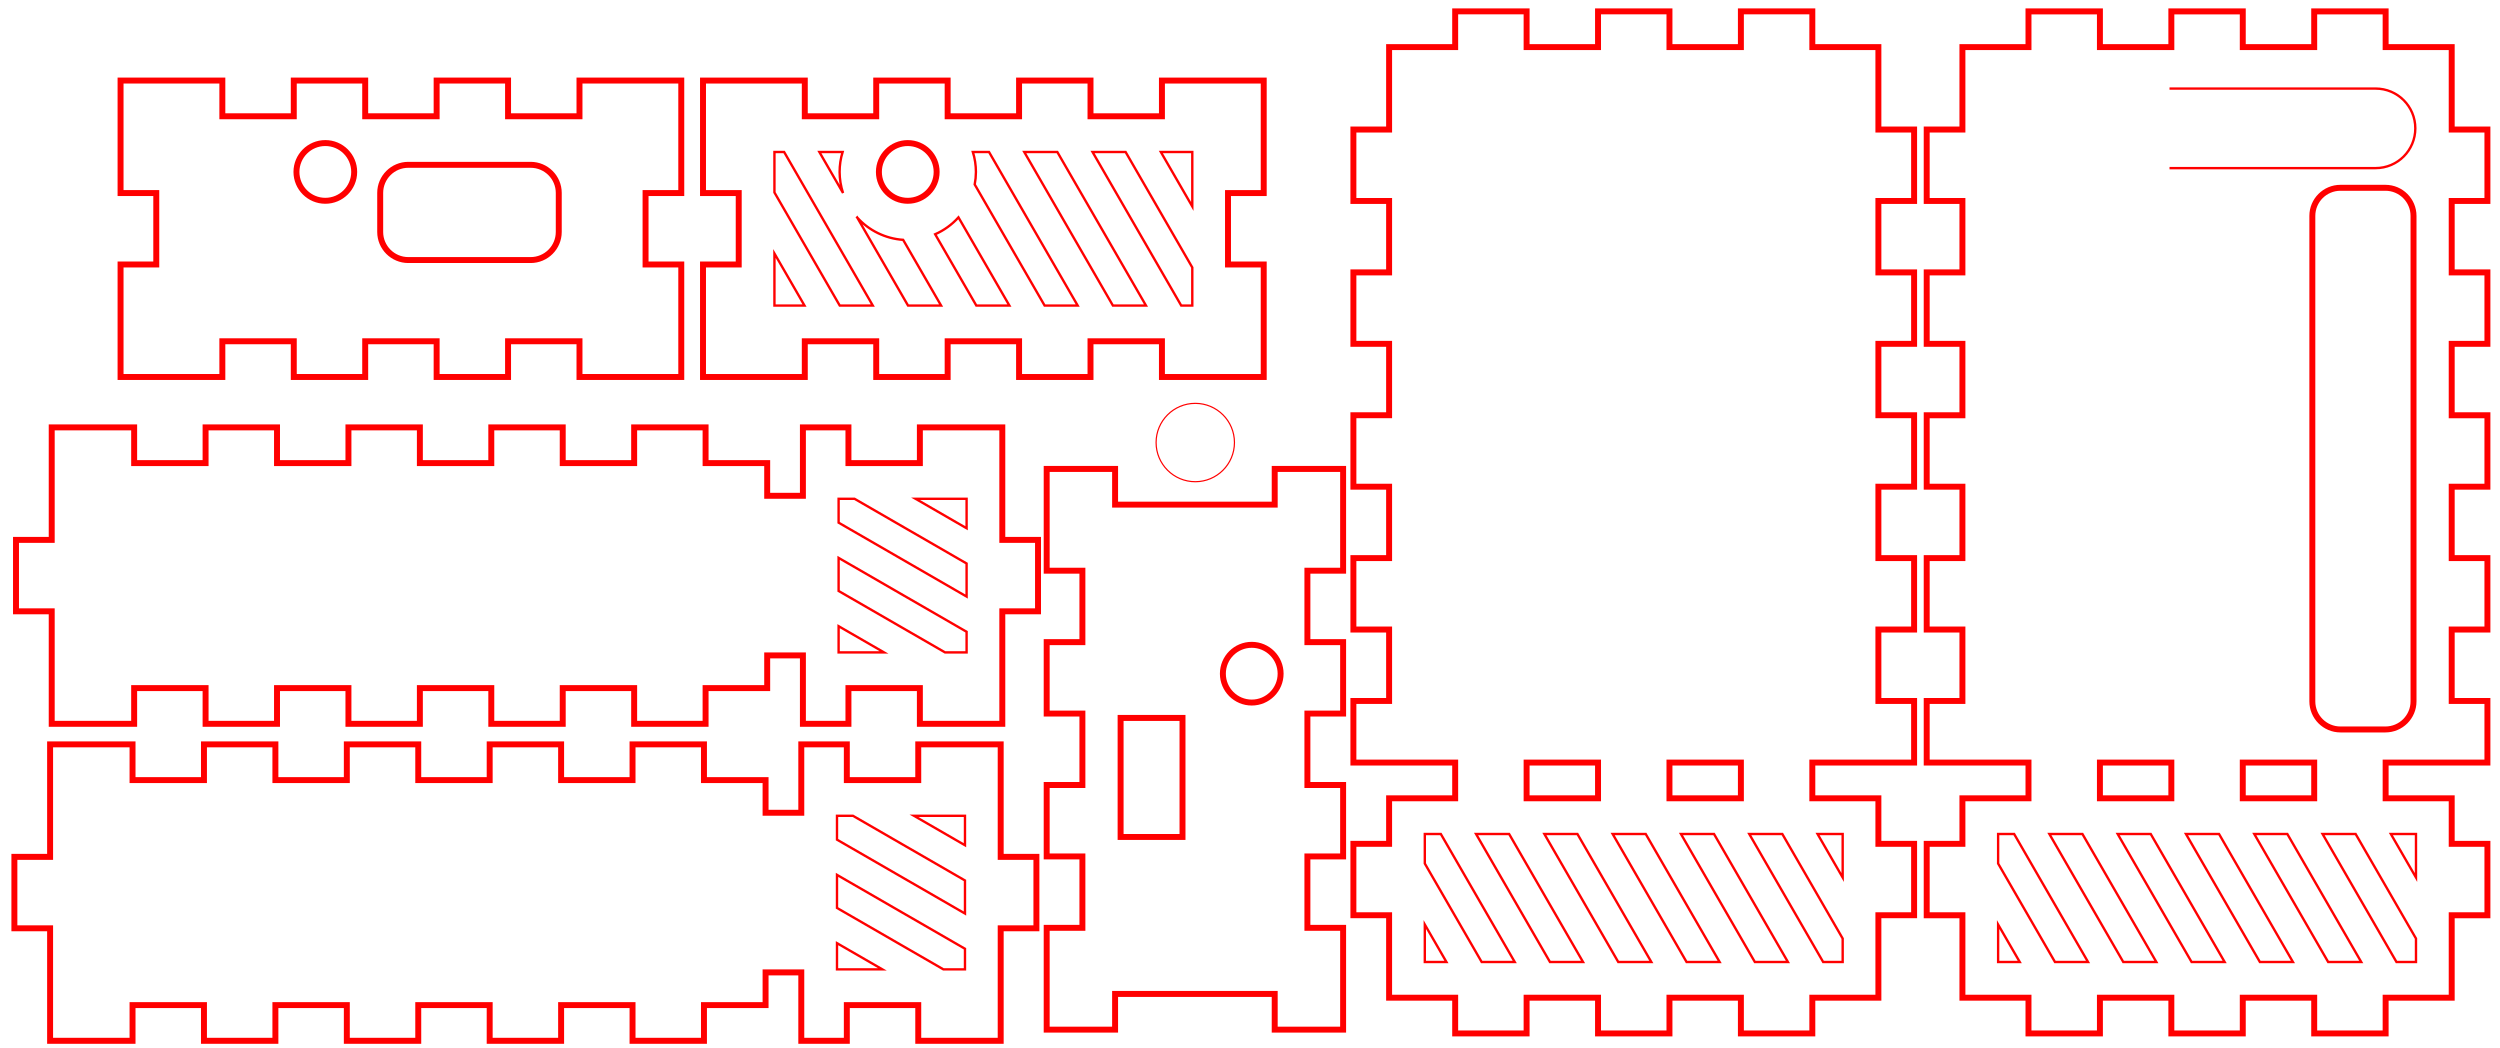
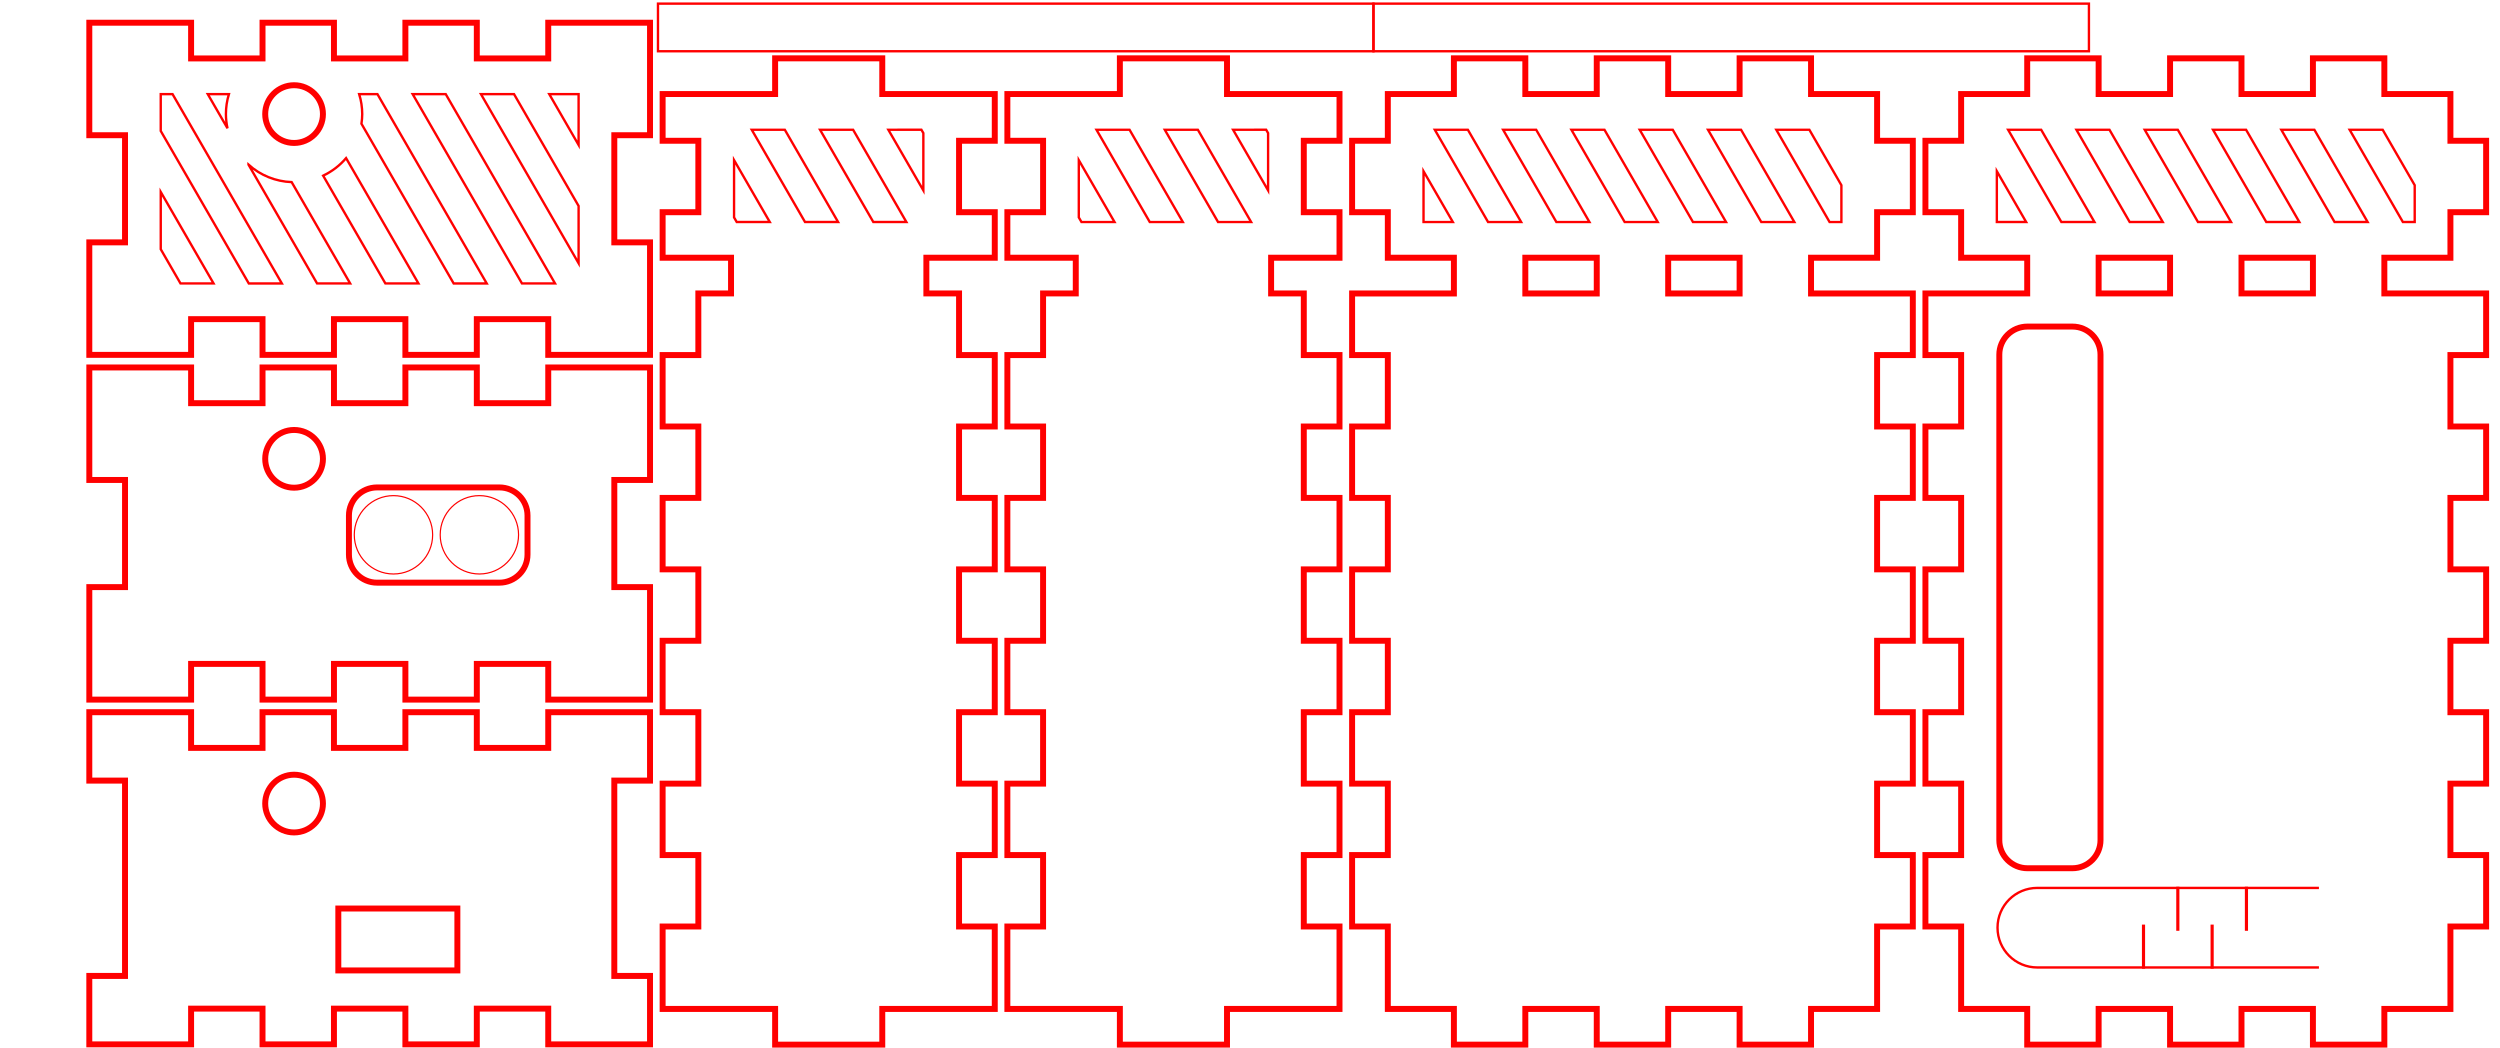
<svg xmlns="http://www.w3.org/2000/svg" width="210mm" height="88mm" viewBox="0 0 210 88" version="1.1" id="svg8">
  <defs id="defs2" />
  <g id="layer1" transform="translate(0,-209)">


    path
       id="path844"
       d="m 3.362712,113.90685 v 9.45 H 0.36271202 v 6 H 3.362712 v 6 3.45 h 6.925 v -3 h 6 v 3 h 6 v -3 h 6 v 3 h 6 v -3 h 6 v 3 h 6.00001 v -3 h 5.99998 v 3 h 6 v -3 h 5.17501 v -2.74583 h 2.99962 v 5.74583 h 3.82537 v -3 h 6 v 3 h 6 0.92501 v -9.45 h 3 v -6 h -3 v -6 -3.45 h -6.925 v 3 h -6 v -3 h -3.82537 v 5.74583 h -2.99963 v -2.74572 l -5.175,-1.1e-4 v -3 h -6 v 3 h -5.99999 v -3 h -6 v 3 h -6 v -3 h -6 v 3 h -6.00001 v -3 h -6 v 3 h -6 v -3 h -6 z"
       inkscape:connector-curvature="0"
       sodipodi:nodetypes="ccccccccccccccccccccccccccccccccccccccccccccccccccccccccccccccccccccc" /&gt;
-     <g id="g877" transform="rotate(90,78.56668,277.1777)">
-       <path style="fill:none;stroke:#ff0000;stroke-width:0.5;stroke-miterlimit:4;stroke-dasharray:none" id="path909" d="m 96.879,242.923 v 5.746 h -3 l -3.7e-4,13.408 h 3 v 5.746 h -8.55 v -3 h -6 v 3 h -6 v -3 h -6 v 3 h -6 v -3 h -6 v 3 h -8.55 v -5.746 h 3 v -13.408 h -3 v -5.746 h 8.55 v 3 h 6 v -3 h 6 v 3 h 6 v -3 h 6 v 3 h 6 v -3 z" />
-       <circle transform="scale(1,-1)" id="path822-3" cy="-250.598" cx="66.979" r="2.425" style="fill:none;stroke:#ff0000;stroke-width:0.5;stroke-miterlimit:4;stroke-dasharray:none" />
-       <rect transform="scale(-1,1)" y="256.414" x="-80.696" height="5.2" width="10" id="rect847" style="fill:none;fill-opacity:1;stroke:#ff0000;stroke-width:0.5;stroke-linejoin:miter;stroke-miterlimit:4;stroke-dasharray:none;stroke-dashoffset:0;stroke-opacity:1" />
+     <circle style="fill:none;fill-opacity:1;stroke:#ff0000;stroke-width:0.1;stroke-linejoin:miter;stroke-miterlimit:4;stroke-dasharray:none;stroke-dashoffset:0;stroke-opacity:1" id="path899" cx="33.051" cy="253.924" r="3.291" />
+     <g id="g1011" transform="translate(51.27869,-17.90194)">
+       <path style="fill:none;stroke:#ff0000;stroke-width:0.5;stroke-miterlimit:4;stroke-dasharray:none" d="m 3.324,285.669 v -9.45 H 0.324 v -9 H 3.324 v -9.45 h -8.55 v 3 h -6 v -3 h -6 v 3 h -6 v -3 h -6 v 3 h -6 v -3 h -8.55 v 9.45 h 3 v 9 h -3 v 9.45 h 8.55 v -3 h 6 v 3 h 6 v -3 h 6 v 3 h 6 v -3 h 6 v 3 z" id="front_outsideCutPath" />
+       <circle transform="scale(-1)" style="fill:none;stroke:#ff0000;stroke-width:0.5;stroke-miterlimit:4;stroke-dasharray:none" r="2.425" cx="26.576" cy="-265.444" id="path822" />
+       <rect rx="2.362" ry="2.362" y="267.846" x="-21.968" height="8" width="15" id="rect862" style="fill:none;fill-opacity:1;stroke:#ff0000;stroke-width:0.5;stroke-linejoin:miter;stroke-miterlimit:4;stroke-dasharray:none;stroke-dashoffset:0;stroke-opacity:1" />
    </g>
-     <g id="g872" transform="translate(-38.825,2.116667)">
-       <path style="fill:none;stroke:#ff0000;stroke-width:0.5;stroke-miterlimit:4;stroke-dasharray:none" d="m 96.052,238.55 v -9.45 h -3 v -6 h 3 v -9.45 h -8.55 v 3 h -6 v -3 h -6 v 3 h -6 v -3 h -6 v 3 h -6 v -3 h -8.55 v 9.45 h 3 v 6 h -3 v 9.45 h 8.55 v -3 h 6 v 3 h 6 v -3 h 6 v 3 h 6 v -3 h 6 v 3 z" id="front_outsideCutPath" />
-       <circle transform="scale(-1)" style="fill:none;stroke:#ff0000;stroke-width:0.5;stroke-miterlimit:4;stroke-dasharray:none" r="2.425" cx="-66.152" cy="-221.325" id="path822" />
-       <rect rx="2.362" ry="2.362" y="220.728" x="70.761" height="8" width="15" id="rect862" style="fill:none;fill-opacity:1;stroke:#ff0000;stroke-width:0.5;stroke-linejoin:miter;stroke-miterlimit:4;stroke-dasharray:none;stroke-dashoffset:0;stroke-opacity:1" />
+     <g id="g1006" transform="translate(50.45201,-24.03693)">
+       <path style="fill:none;stroke:#ff0000;stroke-width:0.5;stroke-miterlimit:4;stroke-dasharray:none" id="path909" d="m 4.15,292.862 v 5.746 h -3 l -2.65e-4,16.408 h 3 v 5.746 h -8.55 v -3 h -6 v 3 h -6 v -3 h -6 v 3 h -6 v -3 h -6 v 3 h -8.55 v -5.746 h 3 v -16.408 h -3 v -5.746 h 8.55 v 3 h 6 v -3 h 6 v 3 h 6 v -3 h 6 v 3 h 6 v -3 z" />
+       <circle transform="scale(1,-1)" id="path822-3" cy="-300.537" cx="-25.75" r="2.425" style="fill:none;stroke:#ff0000;stroke-width:0.5;stroke-miterlimit:4;stroke-dasharray:none" />
+       <rect transform="scale(-1,1)" style="fill:none;fill-opacity:1;stroke:#ff0000;stroke-width:0.5;stroke-linejoin:miter;stroke-miterlimit:4;stroke-dasharray:none;stroke-dashoffset:0;stroke-opacity:1" id="rect861" width="10" height="5.2" x="12.033" y="309.353" />
    </g>
-     <g id="g887" transform="rotate(90,152.0867,257.2754)">
-       <path style="fill:none;stroke:#ff0000;stroke-width:0.5;stroke-miterlimit:4;stroke-dasharray:none" d="m 167.868,226.969 h 3 v 6 h -3 z m 0,-12 h 3 v 6 h -3 z m -60.1,29.55 h 6.925 v 3 h 6 v -3 h 6 v 3 h 6 v -3 h 6 v 3 h 6 v -3 h 6 v 3 h 6 v -3 h 6 v 3 h 5.175 v -8.55 h 3 v 5.55 h 3.825 v 3 h 6 v -3 h 6.925 v -5.55 h 3 v -6 h -3 v -6 h 3 v -6 h -3 v -6 h 3 v -6 h -3 v -5.55 h -6.925 v -3 h -6 v 3 h -3.825 v 5.55 h -3 v -8.55 h -5.175 v 3 h -6 v -3 h -6 v 3 h -6 v -3 h -6 v 3 h -6 v -3 h -6 v 3 h -6 v -3 h -6 v 3 h -6.925 v 5.55 h -3 v 6 h 3 v 6 h -3 v 6 h 3 v 6 h -3 v 6 h 3 z" id="rect829" />
-       <rect rx="2.362" ry="2.362" y="206.626" x="119.586" height="8.5" width="45.5" id="rect871" style="fill:none;fill-opacity:1;stroke:#ff0000;stroke-width:0.5;stroke-linejoin:miter;stroke-miterlimit:4;stroke-dasharray:none;stroke-dashoffset:0;stroke-opacity:1" />
-       <path id="rect881" d="m 111.251,227.123 v -17.306 c 0,-1.851 1.49,-3.341 3.341,-3.341 1.851,0 3.341,1.49 3.341,3.341 v 17.306" style="fill:none;fill-opacity:1;stroke:#ff0000;stroke-width:0.2;stroke-linejoin:miter;stroke-miterlimit:4;stroke-dasharray:none;stroke-dashoffset:0;stroke-opacity:1" />
-       <path id="rect5366" d="m 173.868,206.419 v 2.11 l 3.655,-2.11 z m 8.781,0 -8.781,5.07 v 2.777 l 10.75,-6.207 v -1.64 z m 1.969,4.6 -10.75,6.207 v 2.777 l 10.75,-6.206 z m 0,5.737 -10.75,6.207 v 2.777 l 10.75,-6.207 z m 0,5.737 -10.75,6.207 v 2.777 l 10.75,-6.206 z m 0,5.737 -10.75,6.207 v 2.778 l 10.75,-6.207 z m 0,5.737 -10.75,6.207 v 1.346 h 2.48 l 8.27,-4.775 z m 0,5.737 -3.145,1.816 h 3.145 z" style="fill:none;fill-opacity:1;stroke:#ff0000;stroke-width:0.2;stroke-linejoin:miter;stroke-miterlimit:4;stroke-dasharray:none;stroke-dashoffset:0;stroke-opacity:1" />
+     <rect style="fill:none;fill-opacity:1;stroke:#ff0000;stroke-width:0.2;stroke-linejoin:miter;stroke-miterlimit:4;stroke-dasharray:none;stroke-dashoffset:0;stroke-opacity:1" id="rect974" width="60.1" height="4" x="55.27" y="209.305" />
+     <rect y="307.227" x="104.307" height="14.5" width="60.1" id="rect976" style="fill:none;fill-opacity:1;stroke:#000080;stroke-width:0.2;stroke-linejoin:miter;stroke-miterlimit:4;stroke-dasharray:none;stroke-dashoffset:0;stroke-opacity:1" />
+     <g id="g1020" transform="rotate(-90,118.2077,186.8017)">
+       <path style="fill:none;stroke:#ff0000;stroke-width:0.5;stroke-miterlimit:4;stroke-dasharray:none" id="path842" d="m 71.359,208.721 h 3 v 6 h -3 z m 0,-12 h 3 v 6 h -3 z m -60.1,29.55 h 6.925 v 3 h 6 v -3 h 6 v 3 h 6 v -3 h 6 v 3 h 6 v -3 h 6 v 3 h 6 v -3 h 6 v 3 h 5.175 v -8.55 h 3 v 5.55 h 3.825 v 3 h 6 v -3 h 3.925 v -5.55 h 3 v -6 h -3 v -6 h 3 v -6 h -3 v -6 h 3 v -6 h -3 v -5.55 h -3.925 v -3 h -6 v 3 h -3.825 v 5.55 h -3 v -8.55 h -5.175 v 3 h -6 v -3 h -6 v 3 h -6 v -3 h -6 v 3 h -6 v -3 h -6 v 3 h -6 v -3 h -6 v 3 h -6.925 v 5.55 H 8.259 v 6 h 3 v 6 H 8.259 v 6 h 3 v 6 H 8.259 v 6 h 3 z" />
+       <path id="path932-6" d="m 77.359,223.271 h 3.091 l 4.659,-2.69 v -2.777 l -7.75,4.474 z m 0,-3.953 7.75,-4.475 v -2.777 l -7.75,4.474 z m 0,-5.737 7.75,-4.475 v -2.777 l -7.75,4.474 z m 0,-5.737 7.75,-4.475 v -2.777 l -7.75,4.474 z m 0,-5.737 7.75,-4.475 v -2.777 l -7.75,4.474 z m 0,-5.737 7.75,-4.475 v -2.778 l -7.75,4.474 z m 0,-5.737 4.267,-2.463 h -4.267 z" style="fill:none;fill-opacity:1;stroke:#ff0000;stroke-width:0.2;stroke-linejoin:miter;stroke-miterlimit:4;stroke-dasharray:none;stroke-dashoffset:0;stroke-opacity:1" />
    </g>
-     <g id="g891" transform="rotate(90,94.93465,203.9031)">
-       <path style="fill:none;stroke:#ff0000;stroke-width:0.5;stroke-miterlimit:4;stroke-dasharray:none" id="path842" d="m 164.088,164.603 h 3 v 6 h -3 z m 0,-12 h 3 v 6 h -3 z m -60.1,29.55 h 6.925 v 3 h 6 v -3 h 6 v 3 h 6 v -3 h 6 v 3 h 6 v -3 h 6 v 3 h 6 v -3 h 6 v 3 h 5.175 v -8.55 h 3 v 5.55 h 3.825 v 3 h 6 v -3 h 6.925 v -5.55 h 3 v -6 h -3 v -6 h 3 v -6 h -3 v -6 h 3 v -6 h -3 v -5.55 h -6.925 v -3 h -6 v 3 h -3.825 v 5.55 h -3 v -8.55 h -5.175 v 3 h -6 v -3 h -6 v 3 h -6 v -3 h -6 v 3 h -6 v -3 h -6 v 3 h -6 v -3 h -6 v 3 h -6.925 v 5.55 h -3 v 6 h 3 v 6 h -3 v 6 h 3 v 6 h -3 v 6 h 3 z" />
-       <path style="fill:none;fill-opacity:1;stroke:#ff0000;stroke-width:0.2;stroke-linejoin:miter;stroke-miterlimit:4;stroke-dasharray:none;stroke-dashoffset:0;stroke-opacity:1" d="m 170.088,144.053 v 2.11 l 3.655,-2.11 z m 8.781,0 -8.781,5.07 v 2.777 l 10.75,-6.207 v -1.64 z m 1.969,4.6 -10.75,6.207 v 2.777 l 10.75,-6.206 z m 0,5.737 -10.75,6.207 v 2.777 l 10.75,-6.207 z m 0,5.737 -10.75,6.207 v 2.777 l 10.75,-6.206 z m 0,5.737 -10.75,6.207 v 2.778 l 10.75,-6.207 z m 0,5.737 -10.75,6.207 v 1.346 h 2.48 l 8.27,-4.775 z m 0,5.737 -3.145,1.816 h 3.145 z" id="path5394" />
+     <g id="g1030" transform="rotate(-90,112.9937,195.7954)">
+       <rect rx="2.362" ry="2.362" y="250.744" x="26.857" height="8.5" width="45.5" id="rect871" style="fill:none;fill-opacity:1;stroke:#ff0000;stroke-width:0.5;stroke-linejoin:miter;stroke-miterlimit:4;stroke-dasharray:none;stroke-dashoffset:0;stroke-opacity:1" />
+       <path id="rect881" d="m 18.522,277.591 v -23.656 c 0,-1.851 1.49,-3.341 3.341,-3.341 1.851,0 3.341,1.49 3.341,3.341 v 23.656" style="fill:none;fill-opacity:1;stroke:#ff0000;stroke-width:0.2;stroke-linejoin:miter;stroke-miterlimit:4;stroke-dasharray:none;stroke-dashoffset:0;stroke-opacity:1" />
+       <path style="fill:none;stroke:#ff0000;stroke-width:0.5;stroke-miterlimit:4;stroke-dasharray:none" d="m 75.139,271.087 h 3 v 6 h -3 z m 0,-12 h 3 v 6 h -3 z m -60.1,29.55 h 6.925 v 3 h 6 v -3 h 6 v 3 h 6 v -3 h 6 v 3 h 6 v -3 h 6 v 3 h 6 v -3 h 6 v 3 h 5.175 v -8.55 h 3 v 5.55 h 3.825 v 3 h 6 v -3 h 3.925 v -5.55 h 3 v -6 h -3 v -6 h 3 v -6 h -3 v -6 h 3 v -6 h -3 v -5.55 h -3.925 v -3 h -6 v 3 h -3.825 v 5.55 h -3 v -8.55 h -5.175 v 3 h -6 v -3 h -6 v 3 h -6 v -3 h -6 v 3 h -6 v -3 h -6 v 3 h -6 v -3 h -6 v 3 h -6.925 v 5.55 h -3 v 6 h 3 v 6 h -3 v 6 h 3 v 6 h -3 v 6 h 3 z" id="rect829" />
+       <path style="fill:none;stroke:#ff0000;stroke-width:0.265px;stroke-linecap:butt;stroke-linejoin:miter;stroke-opacity:1" d="m 18.422,262.856 h 3.7" id="path901" />
+       <path id="path903" d="m 21.604,265.739 h 3.7" style="fill:none;stroke:#ff0000;stroke-width:0.265px;stroke-linecap:butt;stroke-linejoin:miter;stroke-opacity:1" />
+       <path style="fill:none;stroke:#ff0000;stroke-width:0.265px;stroke-linecap:butt;stroke-linejoin:miter;stroke-opacity:1" d="m 18.422,268.621 h 3.7" id="path905" />
+       <path id="path907" d="m 21.604,271.503 h 3.7" style="fill:none;stroke:#ff0000;stroke-width:0.265px;stroke-linecap:butt;stroke-linejoin:miter;stroke-opacity:1" />
+       <path style="fill:none;fill-opacity:1;stroke:#ff0000;stroke-width:0.2;stroke-linejoin:miter;stroke-miterlimit:4;stroke-dasharray:none;stroke-dashoffset:0;stroke-opacity:1" d="m 81.139,285.637 h 3.091 l 4.659,-2.69 v -2.777 l -7.75,4.474 z m 0,-3.953 7.75,-4.475 v -2.777 l -7.75,4.474 z m 0,-5.737 7.75,-4.475 v -2.777 l -7.75,4.474 z m 0,-5.737 7.75,-4.475 v -2.777 l -7.75,4.474 z m 0,-5.737 7.75,-4.475 v -2.777 l -7.75,4.474 z m 0,-5.737 7.75,-4.475 v -2.778 l -7.75,4.474 z m 0,-5.737 4.267,-2.463 h -4.267 z" id="path1016" />
    </g>
-     <g id="g867" transform="translate(12.94737,35.67842)">
-       <path id="path856" d="m 93.205,204.989 v -9.45 h -3 v -6 h 3 v -9.45 h -8.55 v 3 h -6 v -3 h -6 v 3 h -6 v -3 h -6 v 3 h -6 v -3 h -8.55 v 9.45 h 3 v 6 h -3 v 9.45 h 8.55 v -3 h 6 v 3 h 6 v -3 h 6 v 3 h 6 v -3 h 6 v 3 z" style="fill:none;stroke:#ff0000;stroke-width:0.5;stroke-miterlimit:4;stroke-dasharray:none" />
-       <circle transform="scale(-1)" id="circle858" cy="-187.764" cx="-63.305" r="2.425" style="fill:none;stroke:#ff0000;stroke-width:0.5;stroke-miterlimit:4;stroke-dasharray:none" />
-       <path id="path851" transform="scale(0.2645833)" d="m 196.932,703.328 v 12.846 l 20.732,35.91 h 10.496 l -28.148,-48.756 z m 14.264,0 7.52,13.025 a 21.638,21.638 0 0 1 -1.09,-6.695 21.638,21.638 0 0 1 0.951,-6.33 z m 48.736,0 a 21.638,21.638 0 0 1 0.969,6.33 21.638,21.638 0 0 1 -0.385,3.984 l 22.195,38.441 h 10.496 l -28.148,-48.756 z m 16.312,0 28.148,48.756 h 10.498 l -28.148,-48.756 z m 21.682,0 28.15,48.756 h 3.518 v -12.088 l -21.17,-36.668 z m 21.684,0 9.984,17.293 v -17.293 z m -64.25,20.756 a 21.638,21.638 0 0 1 -7.402,5.359 l 13.07,22.641 h 10.498 z m -32.164,0.029 16.15,27.971 h 10.496 l -12.045,-20.861 a 21.638,21.638 0 0 1 -14.602,-7.109 z m -26.264,11.438 v 16.533 h 9.545 z" style="fill:none;fill-opacity:1;stroke:#ff0000;stroke-width:0.756;stroke-linejoin:miter;stroke-miterlimit:4;stroke-dasharray:none;stroke-dashoffset:0;stroke-opacity:1" />
+     <g id="g1034" transform="rotate(-90,48.47996,263.2492)">
+       <path style="fill:none;stroke:#ff0000;stroke-width:0.5;stroke-miterlimit:4;stroke-dasharray:none" id="path933" d="m 17.979,299.388 v 9.45 h -3 v 9 h 3 v 9.45 h 6.925 v -3 h 6 v 3 h 6 v -3 h 6 v 3 h 6 v -3 h 6 v 3 h 6 v -3 h 6 v 3 h 6 v -3 h 5.175 v -2.746 h 3 v 5.746 h 3.825 v -3 h 6 v 3 h 3.925 v -9.45 h 3 v -9 h -3 v -9.45 h -3.925 v 3 h -6 v -3 h -3.825 v 5.746 h -3 v -2.746 l -5.175,-1.1e-4 v -3 h -6 v 3 h -6 v -3 h -6 v 3 h -6 v -3 h -6 v 3 h -6 v -3 h -6 v 3 h -6 v -3 z" />
+       <path id="path951-5" d="m 84.467,305.388 -0.388,0.224 v 2.778 l 5.198,-3.001 z m 7.362,1.486 -7.75,4.475 v 2.778 l 7.75,-4.475 z m 0,5.737 -7.75,4.475 v 2.778 l 7.75,-4.475 z m 0,5.737 -5.093,2.941 h 4.811 l 0.283,-0.163 z" style="fill:none;fill-opacity:1;stroke:#ff0000;stroke-width:0.2;stroke-linejoin:miter;stroke-miterlimit:4;stroke-dasharray:none;stroke-dashoffset:0;stroke-opacity:1" />
    </g>
-     <g id="g881" transform="translate(-106.4998,16.25715)">
-       <path style="fill:none;stroke:#ff0000;stroke-width:0.5;stroke-miterlimit:4;stroke-dasharray:none" id="path933" d="m 110.708,255.27 v 9.45 h -3 v 6 h 3 v 9.45 h 6.925 v -3 h 6 v 3 h 6 v -3 h 6 v 3 h 6 v -3 h 6 v 3 h 6 v -3 h 6 v 3 h 6 v -3 h 5.175 v -2.746 h 3 v 5.746 h 3.825 v -3 h 6 v 3 h 6.925 v -9.45 h 3 v -6 h -3 v -9.45 h -6.925 v 3 h -6 v -3 h -3.825 v 5.746 h -3 v -2.746 l -5.175,-1.1e-4 v -3 h -6 v 3 h -6 v -3 h -6 v 3 h -6 v -3 h -6 v 3 h -6 v -3 h -6 v 3 h -6 v -3 z" />
-       <path id="path5391" d="m 176.807,261.27 v 2.003 l 10.751,6.207 v -2.777 l -9.409,-5.433 z m 6.468,0 4.283,2.473 v -2.473 z m -6.468,4.962 v 2.778 l 8.938,5.16 h 1.813 v -1.731 z m 0,5.737 v 2.201 h 3.812 z" style="fill:none;fill-opacity:1;stroke:#ff0000;stroke-width:0.2;stroke-linejoin:miter;stroke-miterlimit:4;stroke-dasharray:none;stroke-dashoffset:0;stroke-opacity:1" />
+     <g id="g1016" transform="translate(54.12606,-13.29852)">
+       <circle transform="scale(-1)" id="circle858" cy="-231.882" cx="29.424" r="2.425" style="fill:none;stroke:#ff0000;stroke-width:0.5;stroke-miterlimit:4;stroke-dasharray:none" />
+       <path style="fill:none;stroke:#ff0000;stroke-width:0.5;stroke-miterlimit:4;stroke-dasharray:none" d="m 0.476,252.107 v -9.45 H -2.524 v -9 h 3 v -9.45 H -8.074 v 3 h -6 v -3 h -6 v 3 h -6 v -3 h -6 v 3 h -6 v -3 h -8.55 v 9.45 h 3 v 9 h -3 v 9.45 h 8.55 v -3 h 6 v 3 h 6 v -3 h 6 v 3 h 6 v -3 h 6 v 3 z" id="path853" />
+       <path id="rect953-5" d="m -40.624,230.207 v 3.092 l 7.395,12.809 h 2.778 L -39.631,230.207 Z m 3.951,0 1.657,2.869 a 5.725,5.725 0 0 1 -0.133,-1.194 5.725,5.725 0 0 1 0.251,-1.675 z m 12.718,0 a 5.725,5.725 0 0 1 0.256,1.675 5.725,5.725 0 0 1 -0.065,0.811 l 7.745,13.415 h 2.778 L -22.421,230.207 Z m 4.493,0 9.18,15.9 h 2.778 L -16.684,230.207 Z m 5.737,0 8.201,14.204 v -4.811 L -10.947,230.207 Z m 5.737,0 2.464,4.268 V 230.207 Z m -17.067,5.374 a 5.725,5.725 0 0 1 -1.927,1.473 l 5.227,9.053 h 2.778 z m -8.197,0.549 5.76,9.977 h 2.778 l -4.913,-8.511 a 5.725,5.725 0 0 1 -3.625,-1.467 z m -7.371,2.294 v 4.811 l 1.658,2.872 h 2.778 z" style="fill:none;fill-opacity:1;stroke:#ff0000;stroke-width:0.2;stroke-linejoin:miter;stroke-miterlimit:4;stroke-dasharray:none;stroke-dashoffset:0;stroke-opacity:1" />
    </g>
-     <g transform="translate(-106.364,-10.36951)" id="g897">
-       <path d="m 110.708,255.27 v 9.45 h -3 v 6 h 3 v 9.45 h 6.925 v -3 h 6 v 3 h 6 v -3 h 6 v 3 h 6 v -3 h 6 v 3 h 6 v -3 h 6 v 3 h 6 v -3 h 5.175 v -2.746 h 3 v 5.746 h 3.825 v -3 h 6 v 3 h 6.925 v -9.45 h 3 v -6 h -3 v -9.45 h -6.925 v 3 h -6 v -3 h -3.825 v 5.746 h -3 v -2.746 l -5.175,-1.1e-4 v -3 h -6 v 3 h -6 v -3 h -6 v 3 h -6 v -3 h -6 v 3 h -6 v -3 h -6 v 3 h -6 v -3 z" id="path893" style="fill:none;stroke:#ff0000;stroke-width:0.5;stroke-miterlimit:4;stroke-dasharray:none" />
-       <path style="fill:none;fill-opacity:1;stroke:#ff0000;stroke-width:0.2;stroke-linejoin:miter;stroke-miterlimit:4;stroke-dasharray:none;stroke-dashoffset:0;stroke-opacity:1" d="m 176.807,261.27 v 2.003 l 10.751,6.207 v -2.777 l -9.409,-5.433 z m 6.468,0 4.283,2.473 v -2.473 z m -6.468,4.962 v 2.778 l 8.938,5.16 h 1.813 v -1.731 z m 0,5.737 v 2.201 h 3.812 z" id="path895" />
+     <rect y="209.305" x="115.37" height="4" width="60.1" id="rect999" style="fill:none;fill-opacity:1;stroke:#ff0000;stroke-width:0.2;stroke-linejoin:miter;stroke-miterlimit:4;stroke-dasharray:none;stroke-dashoffset:0;stroke-opacity:1" />
+     <rect style="fill:none;fill-opacity:1;stroke:#000080;stroke-width:0.2;stroke-linejoin:miter;stroke-miterlimit:4;stroke-dasharray:none;stroke-dashoffset:0;stroke-opacity:1" id="rect1001" width="60.1" height="14.5" x="106.048" y="328.498" />
+     <circle cy="253.924" cx="40.268" id="circle844" style="fill:none;fill-opacity:1;stroke:#ff0000;stroke-width:0.1;stroke-linejoin:miter;stroke-miterlimit:4;stroke-dasharray:none;stroke-dashoffset:0;stroke-opacity:1" r="3.291" />
+     <g transform="rotate(-90,34.00079,277.7283)" id="g849">
+       <path d="m 17.979,299.388 v 9.45 h -3 v 9 h 3 v 9.45 h 6.925 v -3 h 6 v 3 h 6 v -3 h 6 v 3 h 6 v -3 h 6 v 3 h 6 v -3 h 6 v 3 h 6 v -3 h 5.175 v -2.746 h 3 v 5.746 h 3.825 v -3 h 6 v 3 h 3.925 v -9.45 h 3 v -9 h -3 v -9.45 h -3.925 v 3 h -6 v -3 h -3.825 v 5.746 h -3 v -2.746 l -5.175,-1.1e-4 v -3 h -6 v 3 h -6 v -3 h -6 v 3 h -6 v -3 h -6 v 3 h -6 v -3 h -6 v 3 h -6 v -3 z" id="path845" style="fill:none;stroke:#ff0000;stroke-width:0.5;stroke-miterlimit:4;stroke-dasharray:none" />
+       <path style="fill:none;fill-opacity:1;stroke:#ff0000;stroke-width:0.2;stroke-linejoin:miter;stroke-miterlimit:4;stroke-dasharray:none;stroke-dashoffset:0;stroke-opacity:1" d="m 84.467,305.388 -0.388,0.224 v 2.778 l 5.198,-3.001 z m 7.362,1.486 -7.75,4.475 v 2.778 l 7.75,-4.475 z m 0,5.737 -7.75,4.475 v 2.778 l 7.75,-4.475 z m 0,5.737 -5.093,2.941 h 4.811 l 0.283,-0.163 z" id="path847" />
    </g>
-     <circle style="fill:none;fill-opacity:1;stroke:#ff0000;stroke-width:0.1;stroke-linejoin:miter;stroke-miterlimit:4;stroke-dasharray:none;stroke-dashoffset:0;stroke-opacity:1" id="path899" cx="100.403" cy="246.173" r="3.291" />
  </g>
</svg>
